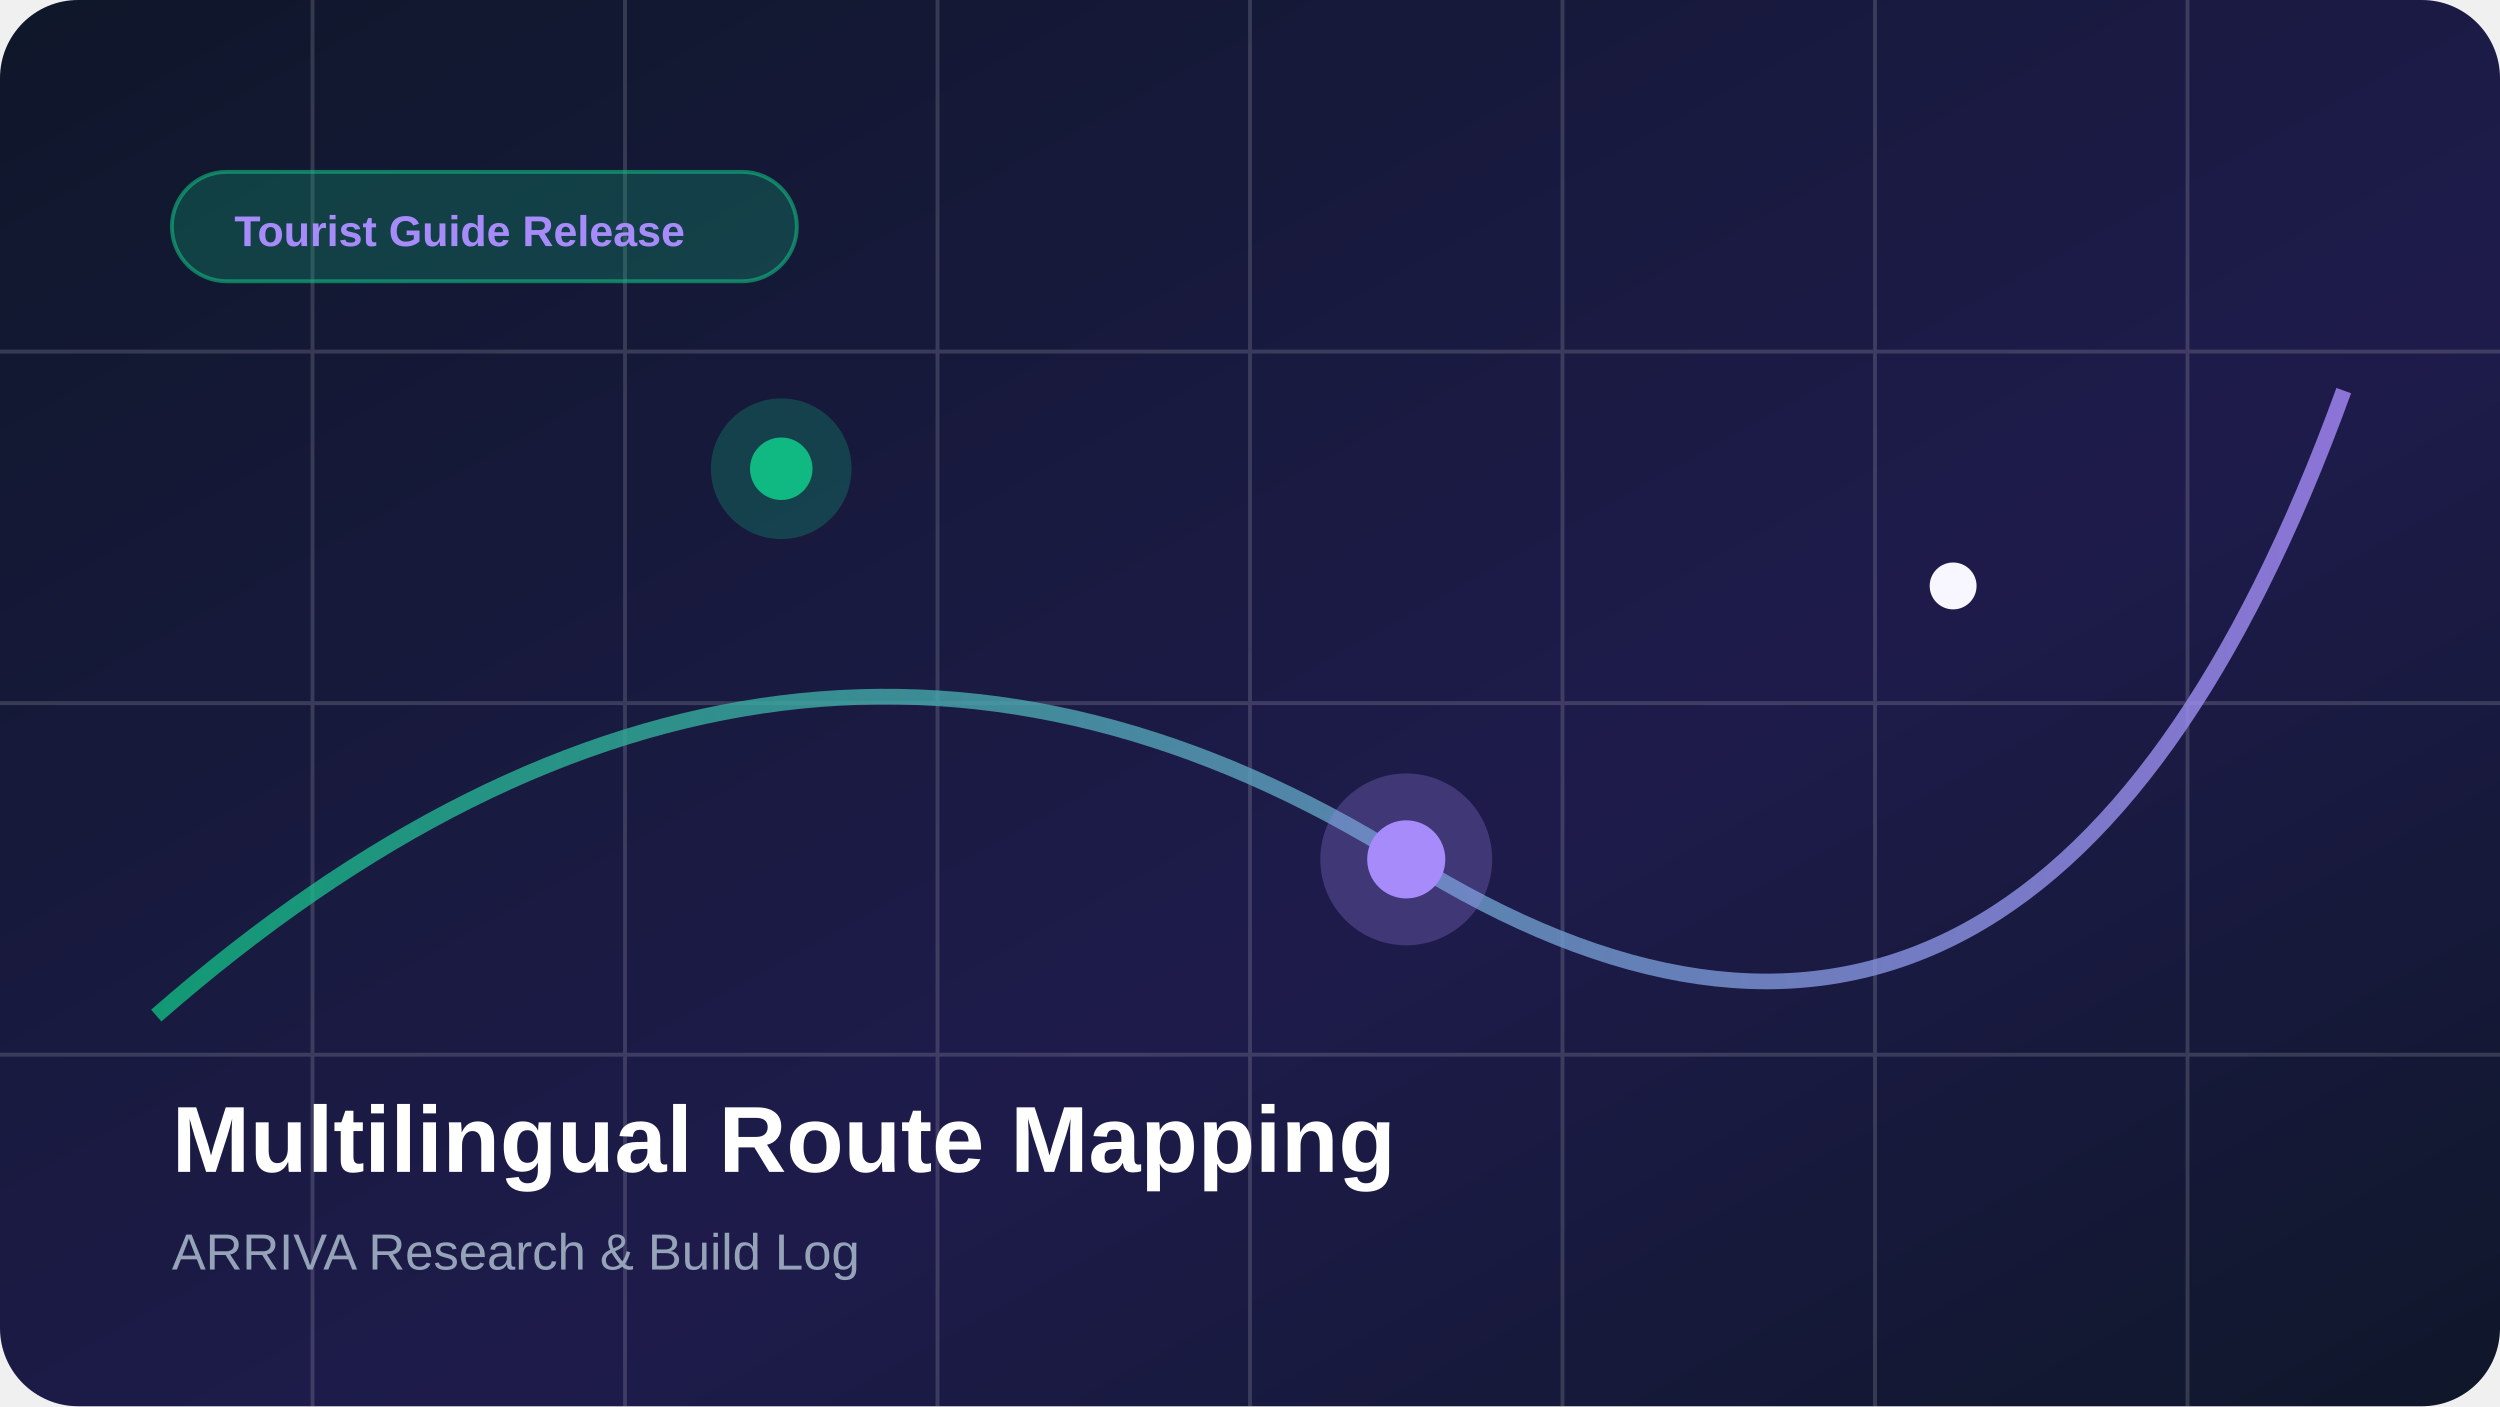
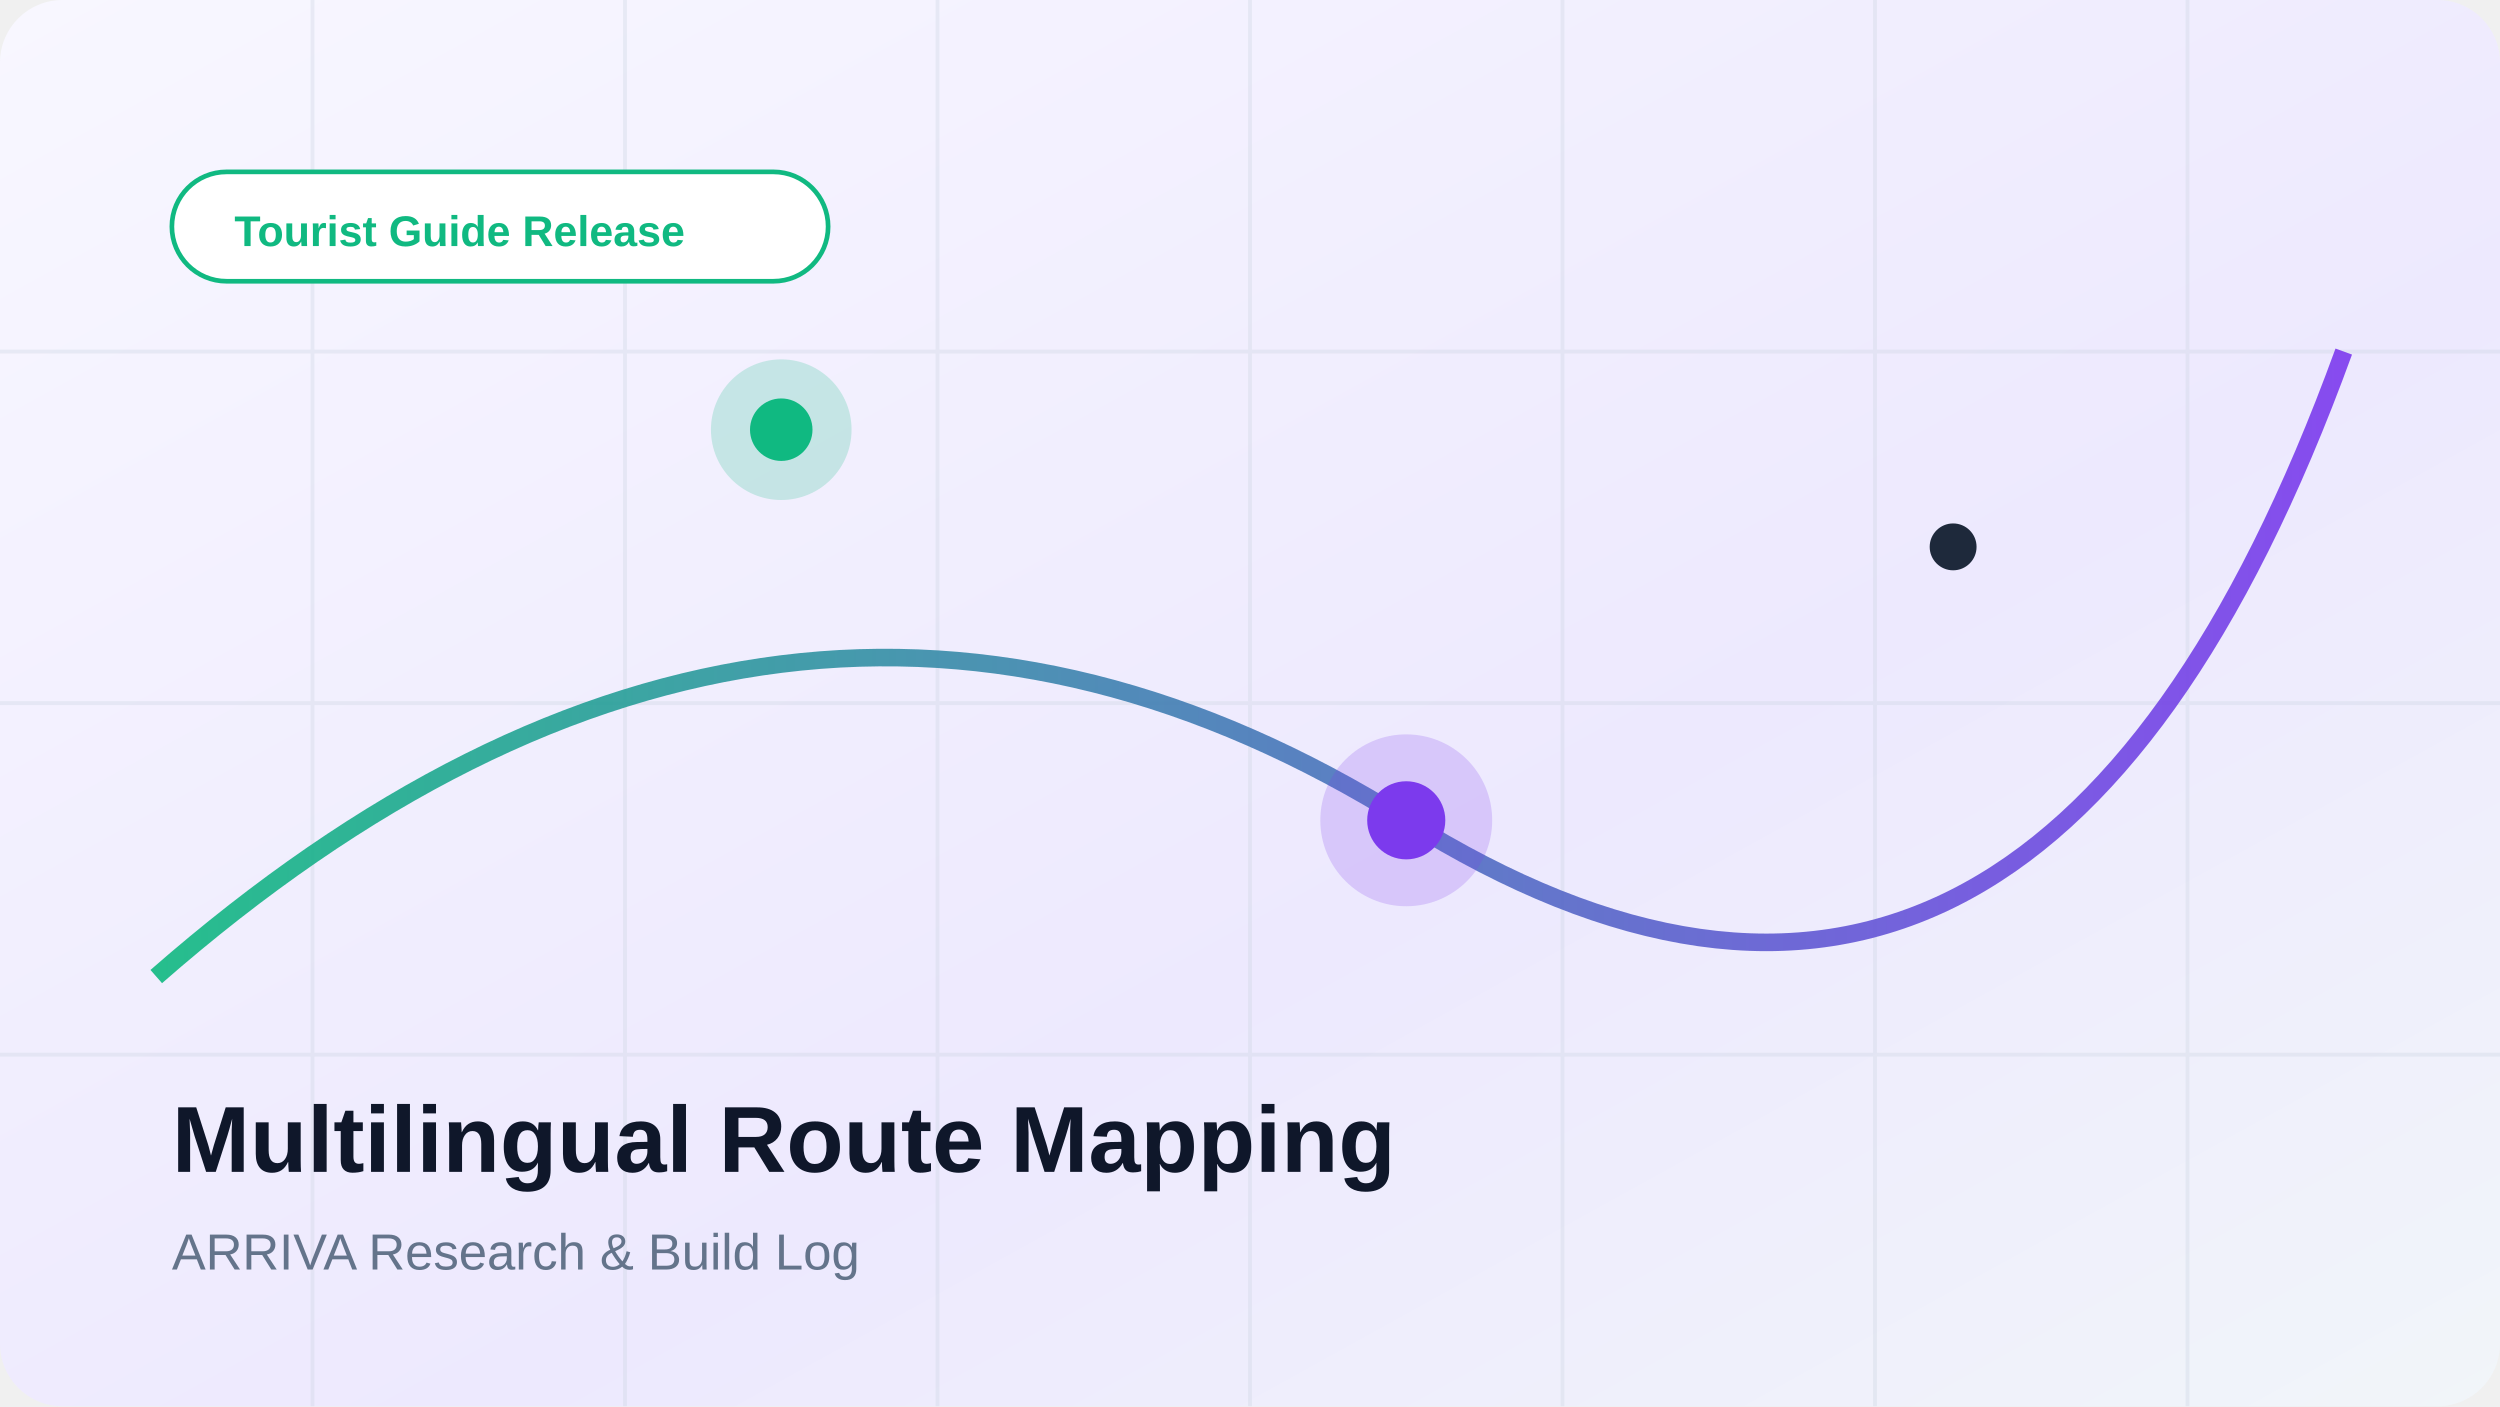
<svg xmlns="http://www.w3.org/2000/svg" viewBox="0 0 640 360">
  <defs>
    <linearGradient id="ug_1" x1="0" y1="0" x2="1" y2="1">
-       <stop offset="0%" stop-color="#0F172A" />
-       <stop offset="60%" stop-color="#1E1B4B" />
-       <stop offset="100%" stop-color="#0F172A" />
+       <stop offset="0%" stop-color="#F8F7FF" />
+       <stop offset="60%" stop-color="#EDE9FE" />
+       <stop offset="100%" stop-color="#F1F5F9" />
    </linearGradient>
    <linearGradient id="ug_line_1" x1="0" y1="0" x2="1" y2="0">
      <stop offset="0%" stop-color="#10B981" />
-       <stop offset="100%" stop-color="#A78BFA" />
+       <stop offset="100%" stop-color="#7C3AED" />
    </linearGradient>
  </defs>
-   <rect width="640" height="360" rx="20" fill="url(#ug_1)" />
-   <g opacity="0.15" stroke="#FFFFFF" stroke-width="1">
+   <rect width="640" height="360" rx="16" fill="url(#ug_1)" />
+   <g opacity="0.35" stroke="#CBD5E1" stroke-width="1">
    <line x1="80" y1="0" x2="80" y2="360" />
    <line x1="160" y1="0" x2="160" y2="360" />
    <line x1="240" y1="0" x2="240" y2="360" />
    <line x1="320" y1="0" x2="320" y2="360" />
    <line x1="400" y1="0" x2="400" y2="360" />
    <line x1="480" y1="0" x2="480" y2="360" />
    <line x1="560" y1="0" x2="560" y2="360" />
    <line x1="0" y1="90" x2="640" y2="90" />
    <line x1="0" y1="180" x2="640" y2="180" />
    <line x1="0" y1="270" x2="640" y2="270" />
  </g>
-   <path d="M 40 260 Q 200 120 360 220 T 600 100" fill="none" stroke="url(#ug_line_1)" stroke-width="4" opacity="0.8" />
-   <circle cx="200" cy="120" r="8" fill="#10B981" />
-   <circle cx="200" cy="120" r="18" fill="#10B981" opacity="0.25" />
-   <circle cx="360" cy="220" r="10" fill="#A78BFA" />
-   <circle cx="360" cy="220" r="22" fill="#A78BFA" opacity="0.25" />
-   <circle cx="500" cy="150" r="6" fill="#F8F7FF" />
-   <rect x="44" y="44" width="160" height="28" rx="14" fill="#10B981" opacity="0.25" />
-   <rect x="44" y="44" width="160" height="28" rx="14" fill="none" stroke="#10B981" stroke-width="1" opacity="0.6" />
-   <text x="60" y="63" font-family="Poppins,Arial,sans-serif" font-size="11" font-weight="600" fill="#A78BFA">Tourist Guide Release</text>
-   <text x="44" y="300" font-family="Poppins,Arial,sans-serif" font-size="24" font-weight="700" fill="#FFFFFF">Multilingual Route Mapping</text>
-   <text x="44" y="325" font-family="Poppins,Arial,sans-serif" font-size="13" fill="#94A3B8">ARRIVA Research &amp; Build Log</text>
+   <path d="M 40 250 Q 200 110 360 210 T 600 90" fill="none" stroke="url(#ug_line_1)" stroke-width="4.5" opacity="0.9" />
+   <circle cx="200" cy="110" r="8" fill="#10B981" />
+   <circle cx="200" cy="110" r="18" fill="#10B981" opacity="0.2" />
+   <circle cx="360" cy="210" r="10" fill="#7C3AED" />
+   <circle cx="360" cy="210" r="22" fill="#7C3AED" opacity="0.2" />
+   <circle cx="500" cy="140" r="6" fill="#1E293B" />
+   <rect x="44" y="44" width="168" height="28" rx="14" fill="#FFFFFF" stroke="#10B981" stroke-width="1.2" />
+   <text x="60" y="63" font-family="Poppins,Arial,sans-serif" font-size="11" font-weight="600" fill="#10B981">Tourist Guide Release</text>
+   <text x="44" y="300" font-family="Poppins,Arial,sans-serif" font-size="24" font-weight="700" fill="#0F172A">Multilingual Route Mapping</text>
+   <text x="44" y="325" font-family="Poppins,Arial,sans-serif" font-size="13" font-weight="500" fill="#64748B">ARRIVA Research &amp; Build Log</text>
</svg>
